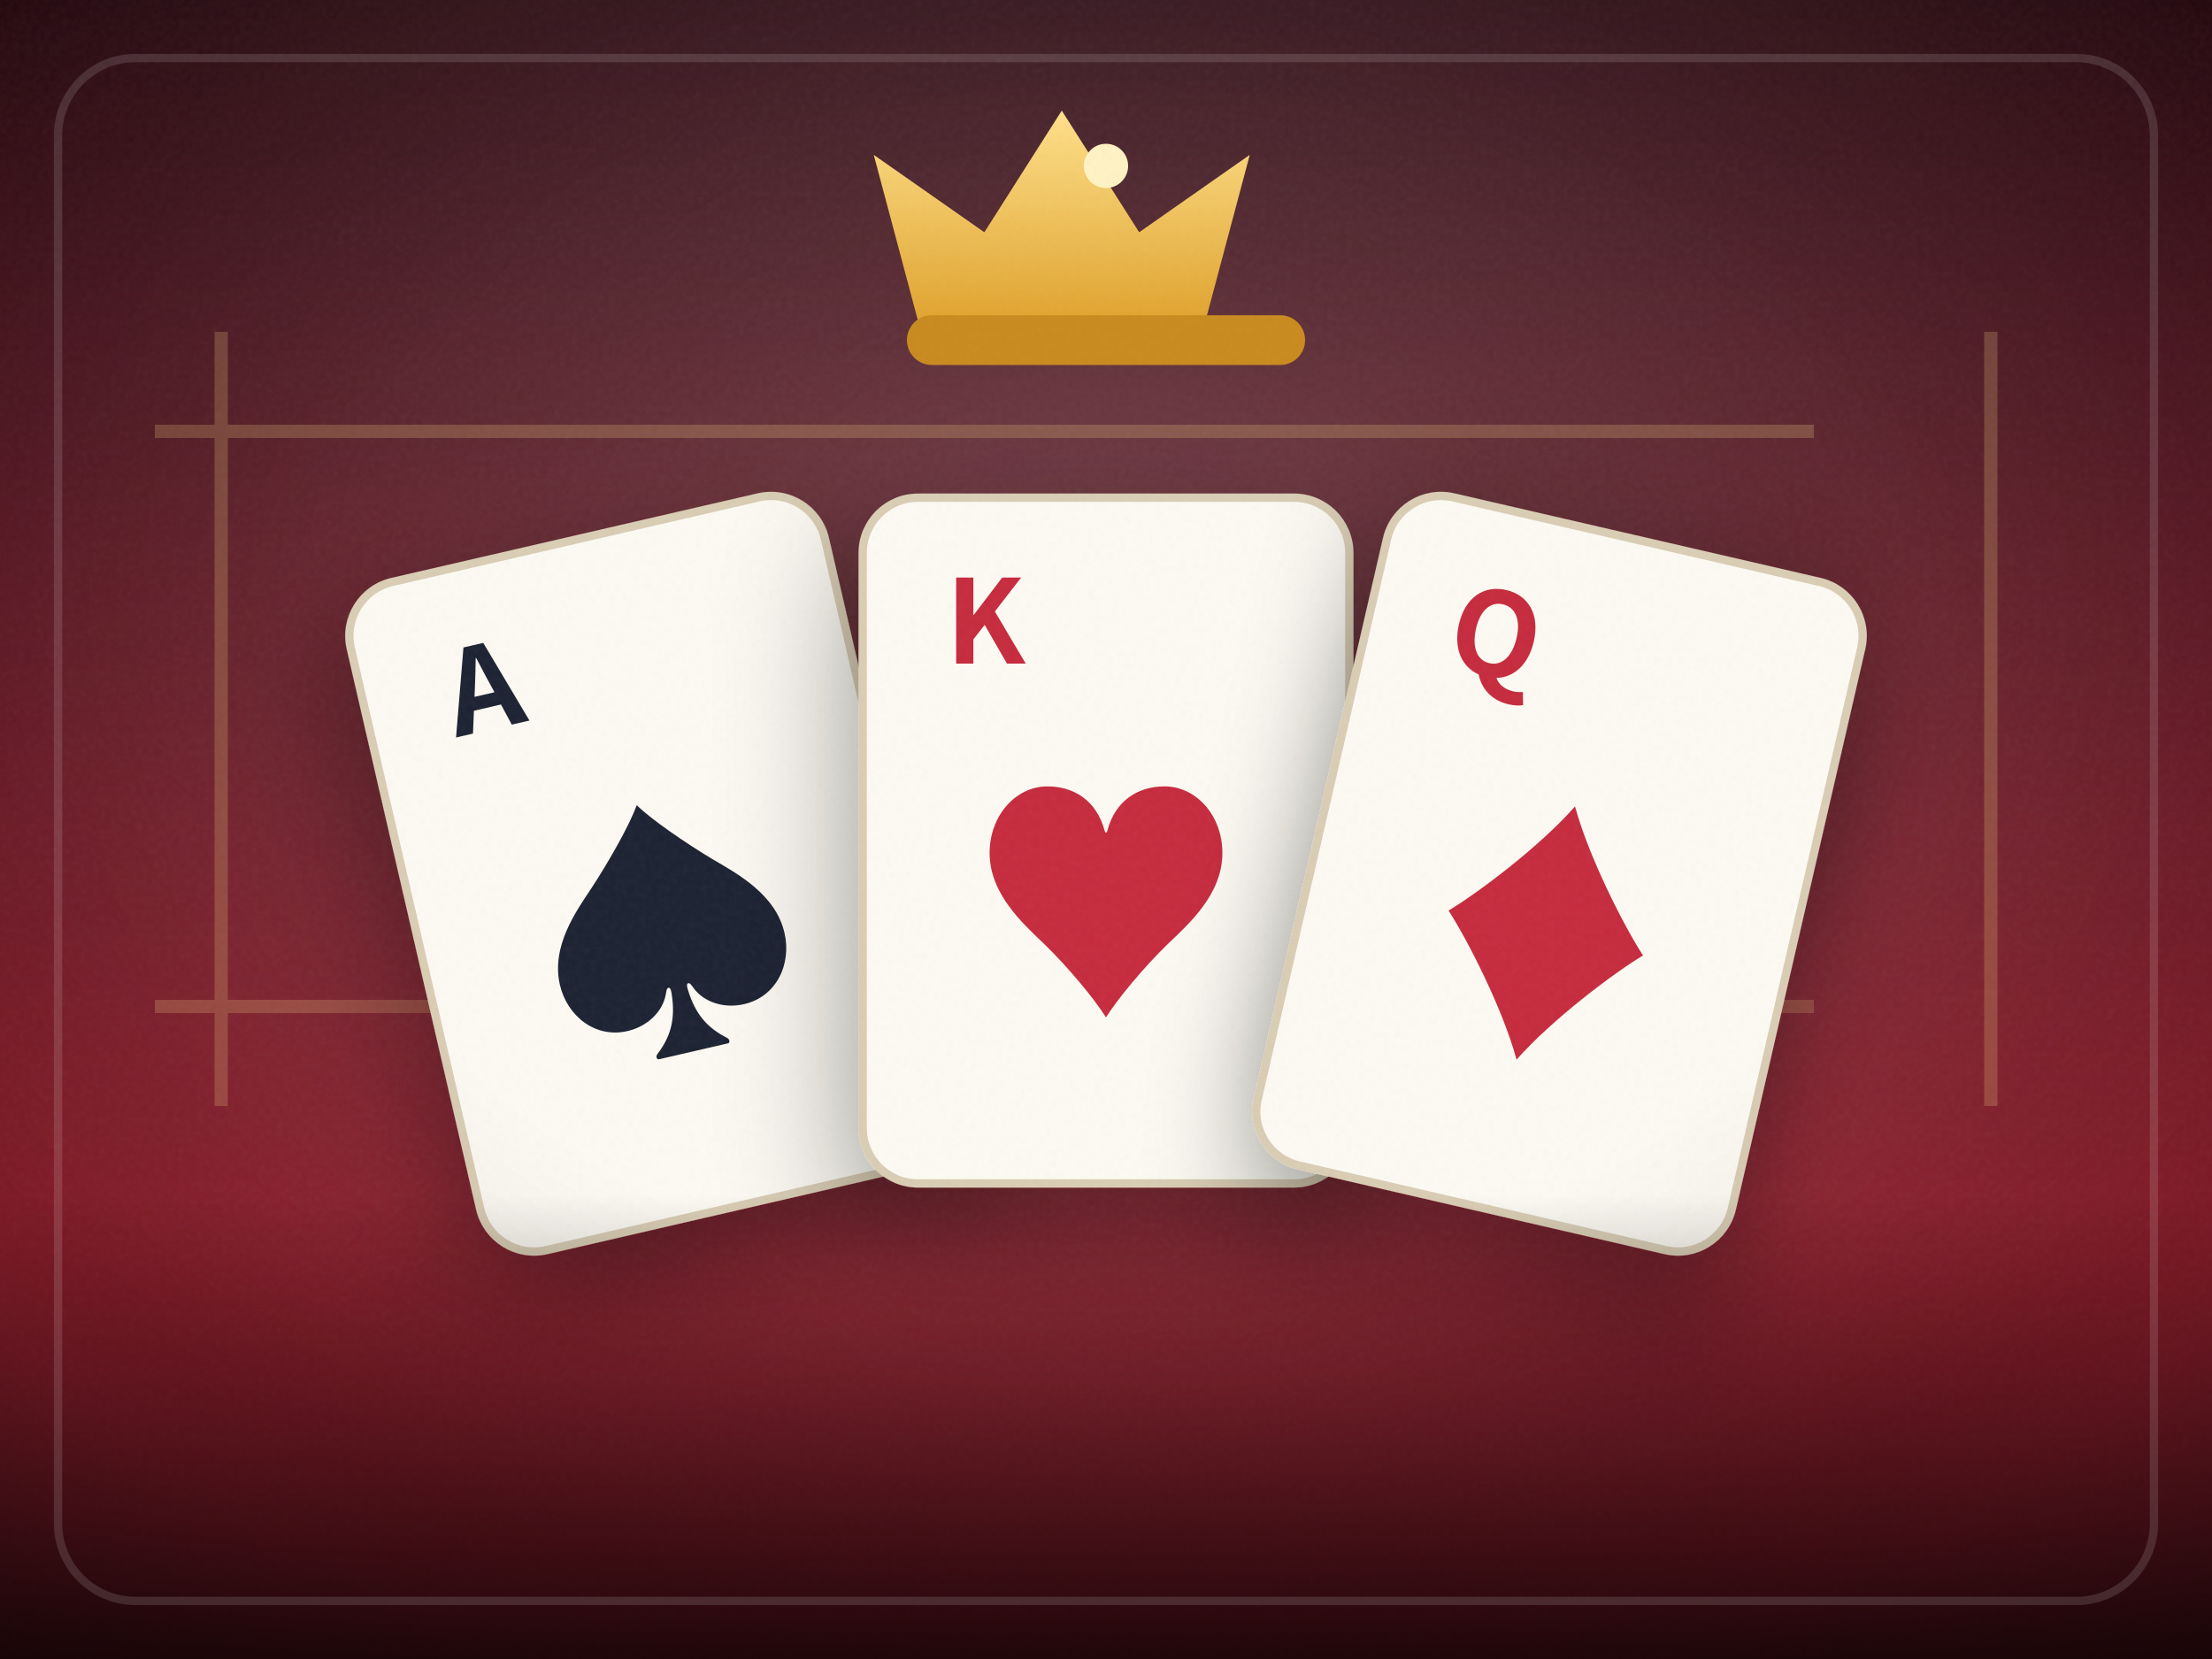
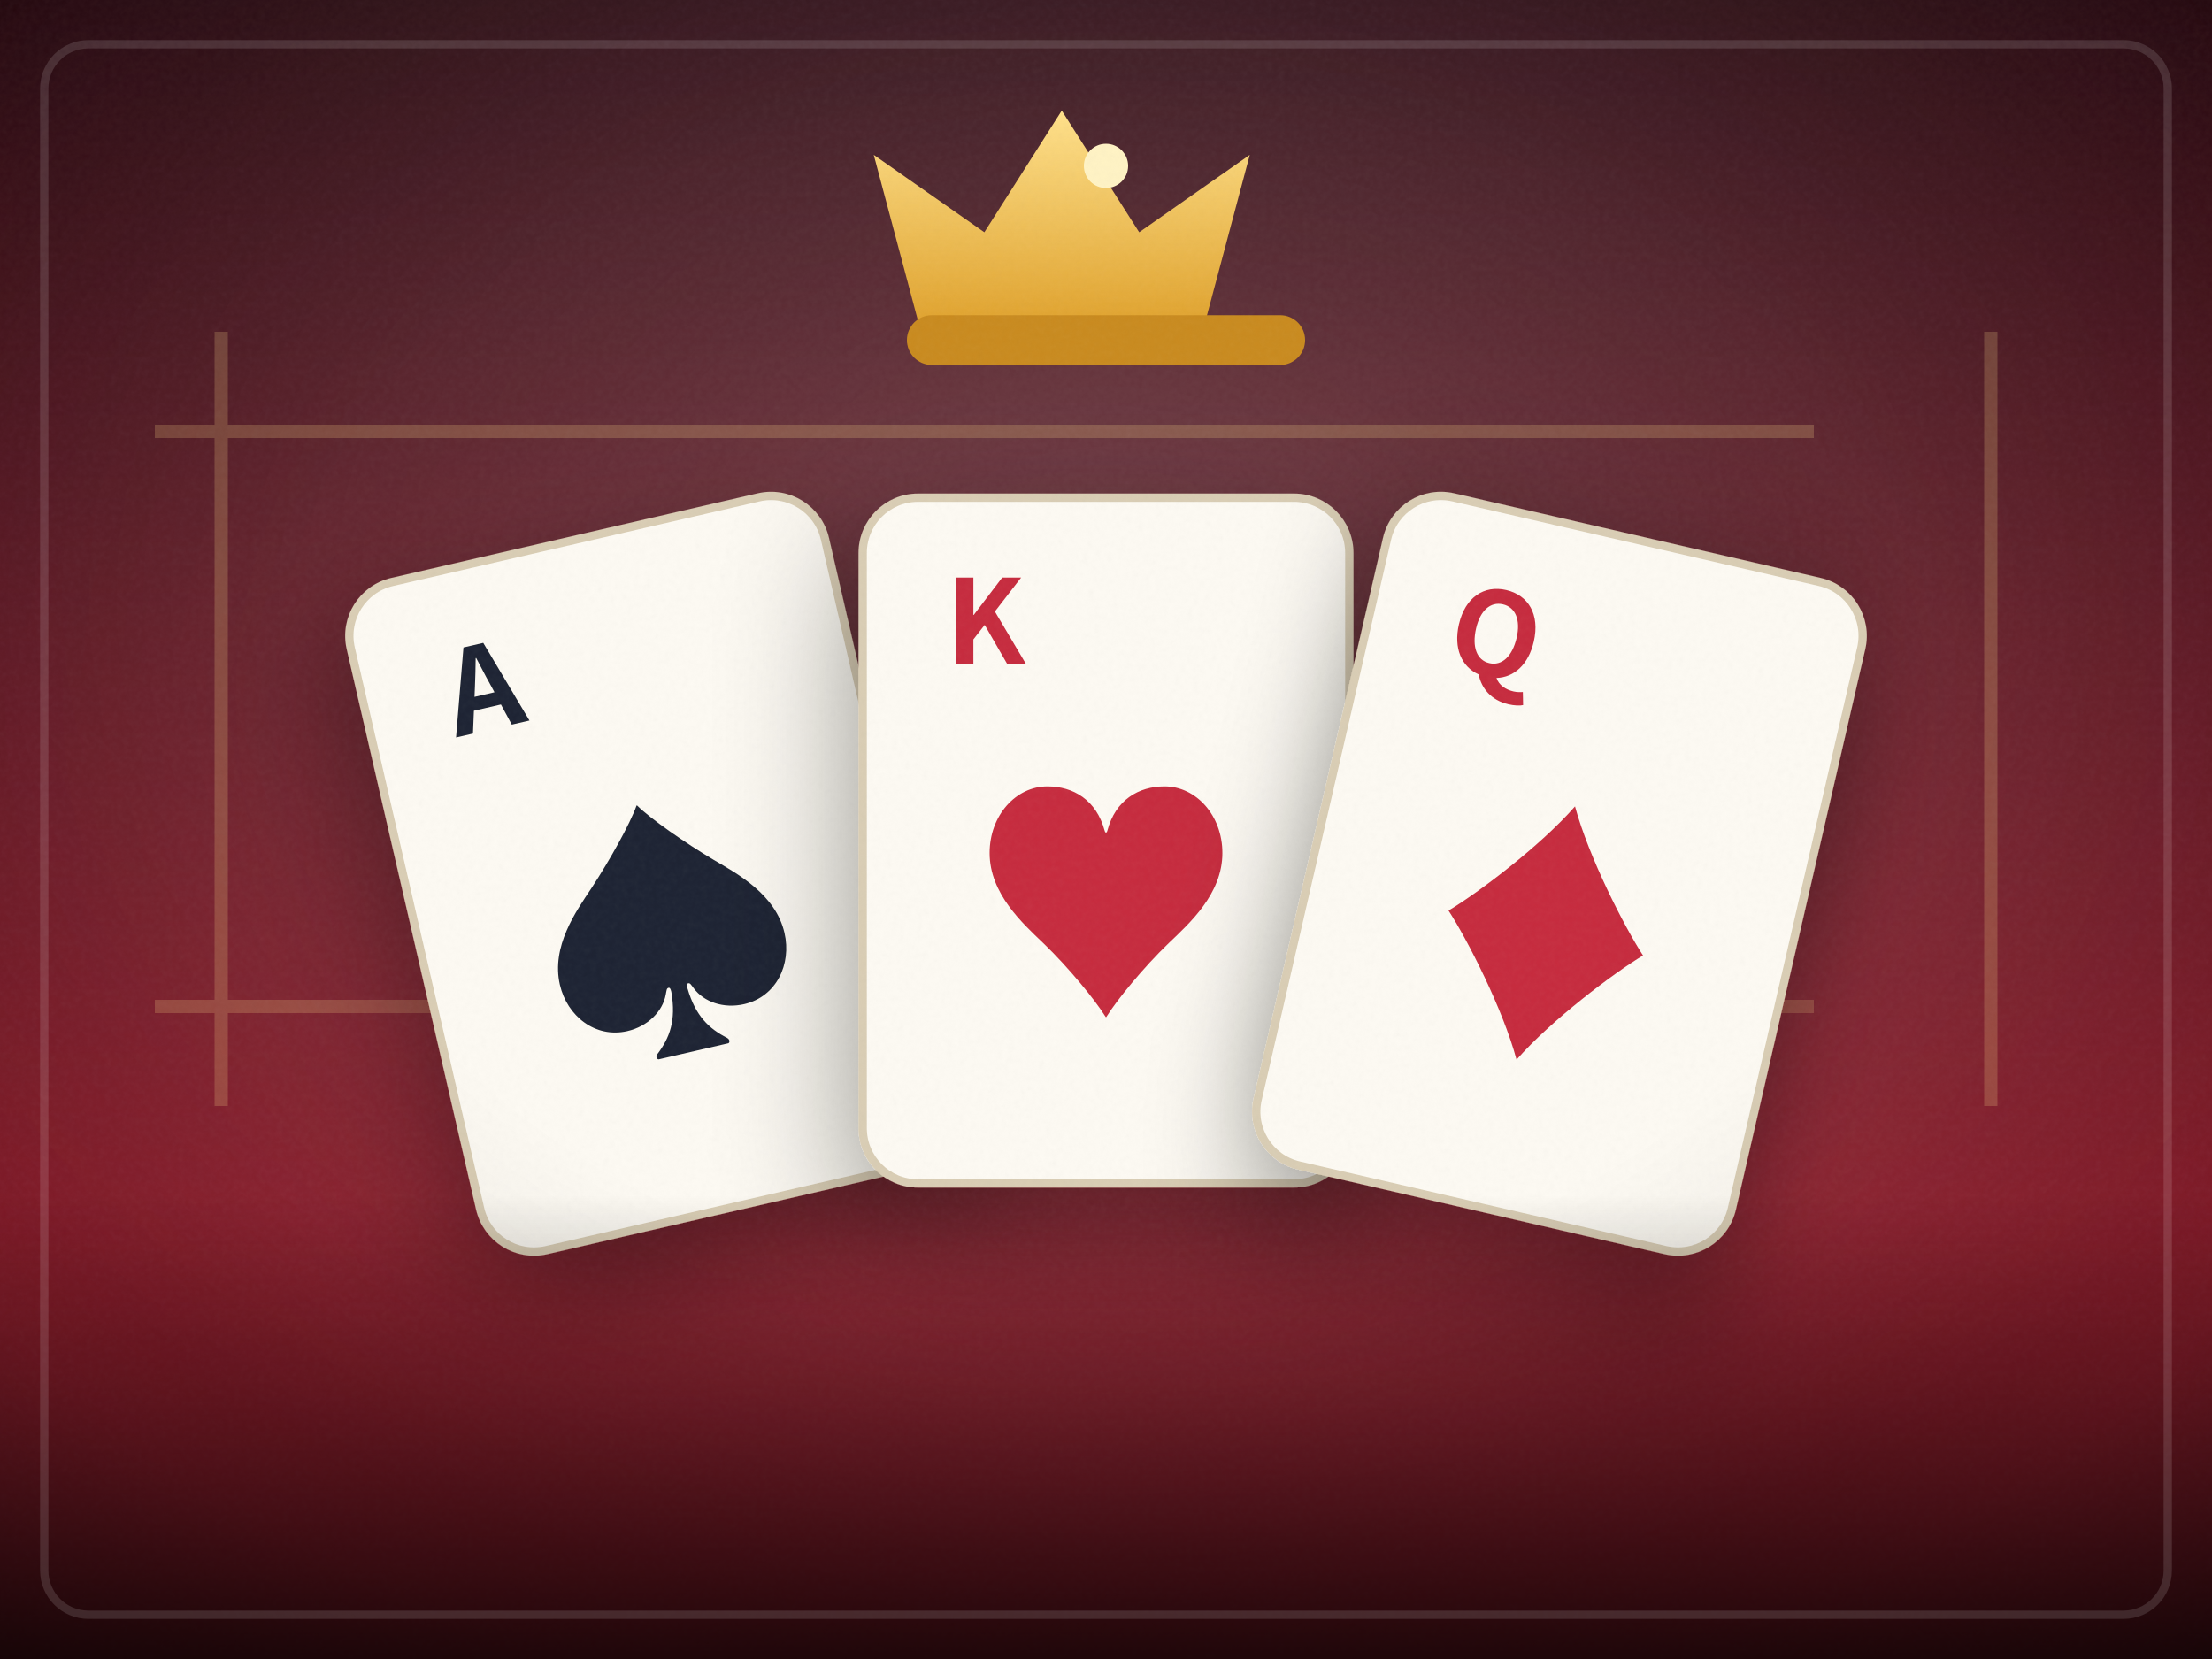
<svg xmlns="http://www.w3.org/2000/svg" viewBox="0 0 400 300" role="img" aria-label="斗地主 封面">
  <defs>
    <linearGradient id="bg" x1="0" y1="0" x2="0" y2="1">
      <stop offset="0" stop-color="#2A0810" />
      <stop offset="1" stop-color="#B02233" />
    </linearGradient>
    <radialGradient id="gl" cx="0.5" cy="0.36" r="0.62">
      <stop offset="0" stop-color="#fff" stop-opacity="0.2" />
      <stop offset="1" stop-color="#fff" stop-opacity="0" />
    </radialGradient>
    <radialGradient id="vg" cx="0.5" cy="0.42" r="0.8">
      <stop offset="0.45" stop-color="#000" stop-opacity="0" />
      <stop offset="0.78" stop-color="#000" stop-opacity="0.12" />
      <stop offset="1" stop-color="#000" stop-opacity="0.4" />
    </radialGradient>
    <linearGradient id="sc" x1="0" y1="0" x2="0" y2="1">
      <stop offset="0" stop-color="#000" stop-opacity="0" />
      <stop offset="0.45" stop-color="#000" stop-opacity="0.34" />
      <stop offset="1" stop-color="#000" stop-opacity="0.8" />
    </linearGradient>
    <filter id="nz" x="0" y="0" width="100%" height="100%">
      <feTurbulence type="fractalNoise" baseFrequency="0.9" numOctaves="3" stitchTiles="stitch" />
      <feColorMatrix type="saturate" values="0" />
    </filter>
    <filter id="sh" x="-50%" y="-50%" width="200%" height="200%">
      <feDropShadow dx="0" dy="8" stdDeviation="12" flood-color="#000" flood-opacity="0.42" />
    </filter>
    <linearGradient id="crown" x1="0" y1="0" x2="0" y2="1">
      <stop offset="0" stop-color="#FFE08A" />
      <stop offset="1" stop-color="#E0A32E" />
    </linearGradient>
  </defs>
  <rect width="400" height="300" fill="url(#bg)" />
  <rect width="400" height="300" fill="url(#gl)" />
  <g opacity="0.22" stroke="#FFD98A" stroke-width="2.4" fill="none">
    <path d="M40 60 l0 140 M360 60 l0 140 M28 78 h300 M28 182 h300" />
  </g>
  <g transform="translate(200 24)">
    <path d="M-34 34 l-8 -30 l20 14 l14 -22 l14 22 l20 -14 l-8 30 z" fill="url(#crown)" />
    <rect x="-36" y="33" width="72" height="9" rx="4.5" fill="#C98A1E" />
    <circle cx="0" cy="6" r="4" fill="#FFF3C4" />
  </g>
  <g transform="rotate(-13 118 158)" filter="url(#sh)">
    <rect x="74" y="96" width="88" height="124" rx="10" fill="#FDFAF3" />
    <rect x="74" y="96" width="88" height="124" rx="10" fill="none" stroke="#D9CDB4" stroke-width="1.5" />
    <text x="89" y="126" font-family="system-ui,-apple-system,'Segoe UI','Noto Sans CJK SC','PingFang SC','Microsoft YaHei',sans-serif" font-size="21" font-weight="800" fill="#1E2430">A</text>
    <text x="118" y="188" text-anchor="middle" font-family="system-ui,-apple-system,'Segoe UI','Noto Sans CJK SC','PingFang SC','Microsoft YaHei',sans-serif" font-size="50" fill="#1E2430">♠</text>
  </g>
  <g transform="rotate(0 200 152)" filter="url(#sh)">
    <rect x="156" y="90" width="88" height="124" rx="10" fill="#FDFAF3" />
    <rect x="156" y="90" width="88" height="124" rx="10" fill="none" stroke="#D9CDB4" stroke-width="1.5" />
    <text x="171" y="120" font-family="system-ui,-apple-system,'Segoe UI','Noto Sans CJK SC','PingFang SC','Microsoft YaHei',sans-serif" font-size="21" font-weight="800" fill="#C62B3C">K</text>
    <text x="200" y="182" text-anchor="middle" font-family="system-ui,-apple-system,'Segoe UI','Noto Sans CJK SC','PingFang SC','Microsoft YaHei',sans-serif" font-size="50" fill="#C62B3C">♥</text>
  </g>
  <g transform="rotate(13 282 158)" filter="url(#sh)">
    <rect x="238" y="96" width="88" height="124" rx="10" fill="#FDFAF3" />
    <rect x="238" y="96" width="88" height="124" rx="10" fill="none" stroke="#D9CDB4" stroke-width="1.5" />
    <text x="253" y="126" font-family="system-ui,-apple-system,'Segoe UI','Noto Sans CJK SC','PingFang SC','Microsoft YaHei',sans-serif" font-size="21" font-weight="800" fill="#C62B3C">Q</text>
    <text x="282" y="188" text-anchor="middle" font-family="system-ui,-apple-system,'Segoe UI','Noto Sans CJK SC','PingFang SC','Microsoft YaHei',sans-serif" font-size="50" fill="#C62B3C">♦</text>
  </g>
  <rect width="400" height="300" fill="url(#vg)" />
  <rect width="400" height="300" filter="url(#nz)" opacity="0.05" style="mix-blend-mode:normal" />
  <rect y="216" width="400" height="84" fill="url(#sc)" />
-   <rect x="10.5" y="10.5" width="379" height="279" rx="14" fill="none" stroke="#fff" stroke-opacity="0.13" stroke-width="1.5" />
+   <rect x="8" y="8" width="384" height="284" rx="8" fill="none" stroke="#fff" stroke-opacity="0.13" stroke-width="1.5" />
</svg>
